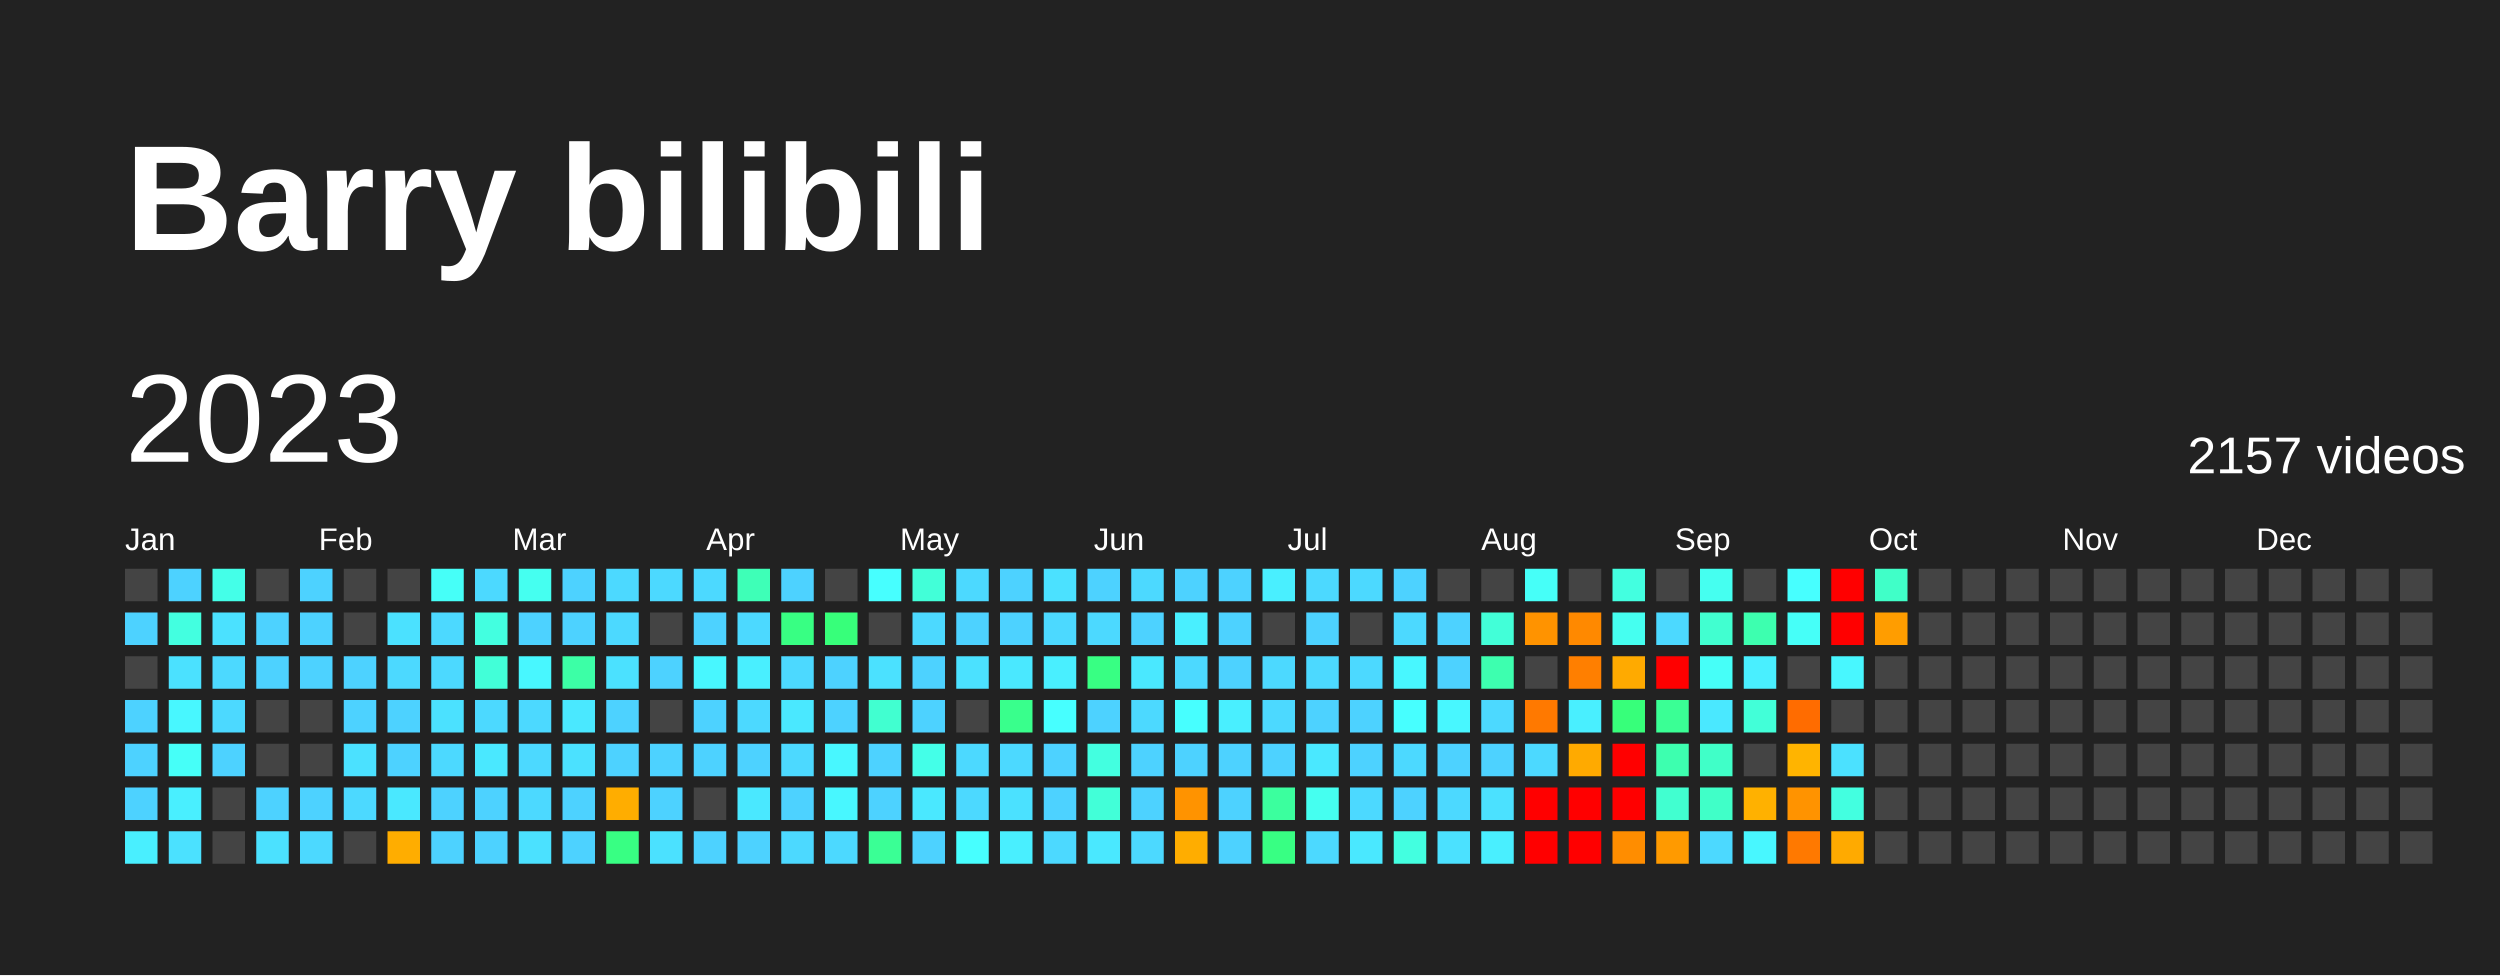
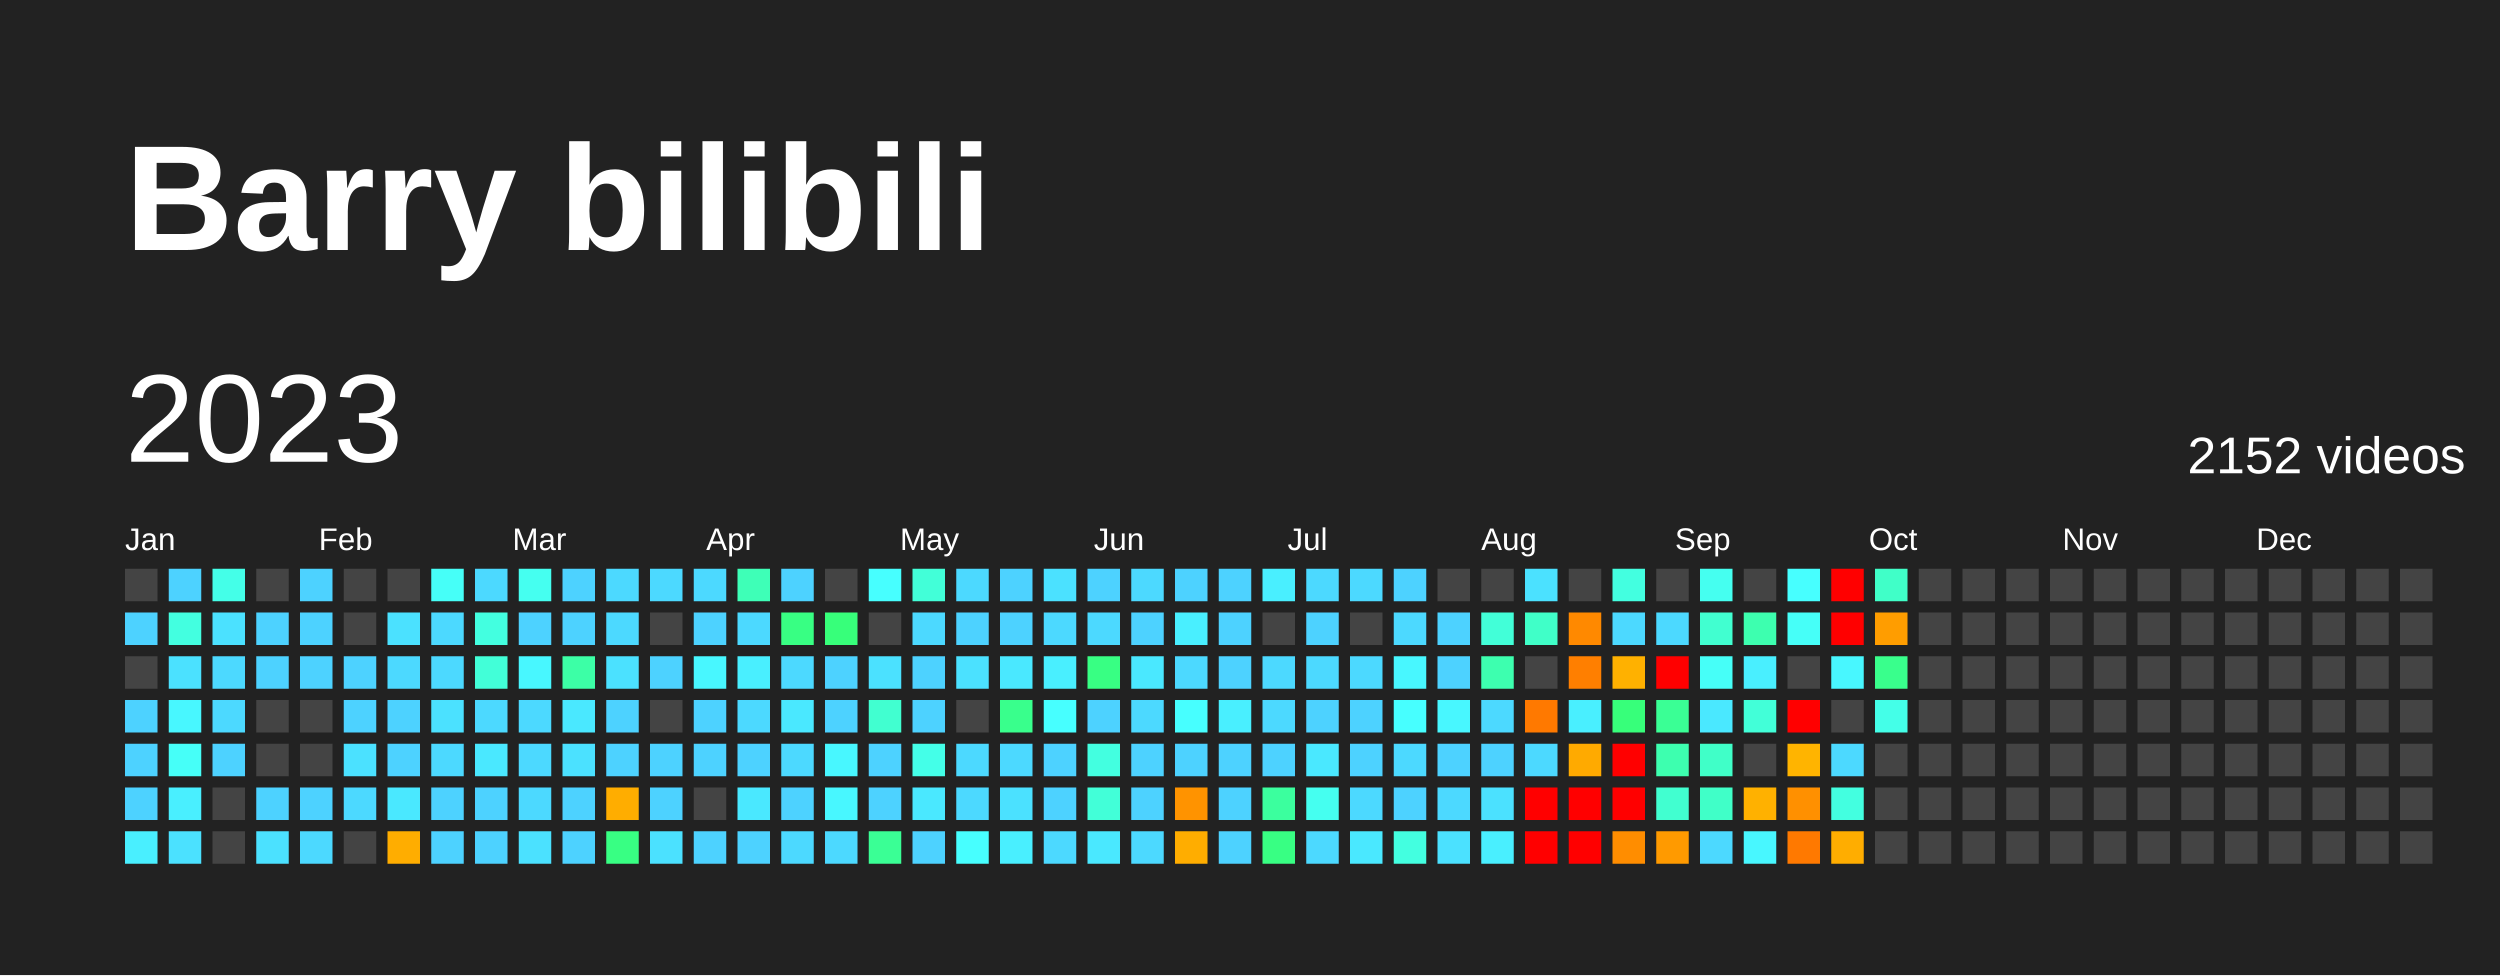
<svg xmlns="http://www.w3.org/2000/svg" baseProfile="full" height="78mm" version="1.1" viewBox="0,0,200,78" width="200mm">
  <defs />
  <rect fill="#222222" height="78" width="200" x="0" y="0" />
  <text fill="#FFFFFF" style="font-size:12px; font-family:Arial; font-weight:bold;" x="10" y="20">Barry bilibili</text>
  <text dominant-baseline="hanging" fill="#FFFFFF" style="font-size:10.0px; font-family:Arial;" x="10" y="30">2023</text>
-   <text dominant-baseline="hanging" fill="#FFFFFF" style="font-size:4.125px; font-family:Arial;" x="175" y="35">2157 videos</text>
+   <text dominant-baseline="hanging" fill="#FFFFFF" style="font-size:4.125px; font-family:Arial;" x="175" y="35">2152 videos</text>
  <text fill="#FFFFFF" style="font-size:2.5px; font-family:Arial" x="10.0" y="44">Jan</text>
  <text fill="#FFFFFF" style="font-size:2.5px; font-family:Arial" x="25.5" y="44">Feb</text>
  <text fill="#FFFFFF" style="font-size:2.5px; font-family:Arial" x="41.0" y="44">Mar</text>
  <text fill="#FFFFFF" style="font-size:2.5px; font-family:Arial" x="56.5" y="44">Apr</text>
  <text fill="#FFFFFF" style="font-size:2.5px; font-family:Arial" x="72.0" y="44">May</text>
  <text fill="#FFFFFF" style="font-size:2.5px; font-family:Arial" x="87.5" y="44">Jun</text>
  <text fill="#FFFFFF" style="font-size:2.5px; font-family:Arial" x="103.0" y="44">Jul</text>
  <text fill="#FFFFFF" style="font-size:2.5px; font-family:Arial" x="118.5" y="44">Aug</text>
  <text fill="#FFFFFF" style="font-size:2.5px; font-family:Arial" x="134.0" y="44">Sep</text>
  <text fill="#FFFFFF" style="font-size:2.5px; font-family:Arial" x="149.5" y="44">Oct</text>
  <text fill="#FFFFFF" style="font-size:2.5px; font-family:Arial" x="165.0" y="44">Nov</text>
  <text fill="#FFFFFF" style="font-size:2.5px; font-family:Arial" x="180.5" y="44">Dec</text>
  <rect fill="#444444" height="2.6" width="2.6" x="10.0" y="45.5" />
  <rect fill="#4dd2ff" height="2.6" width="2.6" x="10.0" y="49.0" />
  <rect fill="#444444" height="2.6" width="2.6" x="10.0" y="52.5" />
  <rect fill="#4dd2ff" height="2.6" width="2.6" x="10.0" y="56.0" />
  <rect fill="#4dd2ff" height="2.6" width="2.6" x="10.0" y="59.5" />
  <rect fill="#4dd2ff" height="2.6" width="2.6" x="10.0" y="63.0" />
  <rect fill="#49efff" height="2.6" width="2.6" x="10.0" y="66.5" />
  <rect fill="#4dd2ff" height="2.6" width="2.6" x="13.5" y="45.5" />
  <rect fill="#43ffe0" height="2.6" width="2.6" x="13.5" y="49.0" />
  <rect fill="#4be1ff" height="2.6" width="2.6" x="13.5" y="52.5" />
  <rect fill="#48f7ff" height="2.6" width="2.6" x="13.5" y="56.0" />
  <rect fill="#46fff8" height="2.6" width="2.6" x="13.5" y="59.5" />
  <rect fill="#49efff" height="2.6" width="2.6" x="13.5" y="63.0" />
  <rect fill="#4be1ff" height="2.6" width="2.6" x="13.5" y="66.5" />
  <rect fill="#44ffe8" height="2.6" width="2.6" x="17.0" y="45.5" />
  <rect fill="#4be1ff" height="2.6" width="2.6" x="17.0" y="49.0" />
  <rect fill="#4cd9ff" height="2.6" width="2.6" x="17.0" y="52.5" />
  <rect fill="#4cd9ff" height="2.6" width="2.6" x="17.0" y="56.0" />
  <rect fill="#4dd2ff" height="2.6" width="2.6" x="17.0" y="59.5" />
  <rect fill="#444444" height="2.6" width="2.6" x="17.0" y="63.0" />
  <rect fill="#444444" height="2.6" width="2.6" x="17.0" y="66.5" />
  <rect fill="#444444" height="2.6" width="2.6" x="20.5" y="45.5" />
  <rect fill="#4dd2ff" height="2.6" width="2.6" x="20.5" y="49.0" />
  <rect fill="#4dd2ff" height="2.6" width="2.6" x="20.5" y="52.5" />
  <rect fill="#444444" height="2.6" width="2.6" x="20.5" y="56.0" />
  <rect fill="#444444" height="2.6" width="2.6" x="20.5" y="59.5" />
  <rect fill="#4dd2ff" height="2.6" width="2.6" x="20.5" y="63.0" />
  <rect fill="#4be1ff" height="2.6" width="2.6" x="20.5" y="66.5" />
  <rect fill="#4dd2ff" height="2.6" width="2.6" x="24.0" y="45.5" />
  <rect fill="#4dd2ff" height="2.6" width="2.6" x="24.0" y="49.0" />
  <rect fill="#4dd2ff" height="2.6" width="2.6" x="24.0" y="52.5" />
  <rect fill="#444444" height="2.6" width="2.6" x="24.0" y="56.0" />
  <rect fill="#444444" height="2.6" width="2.6" x="24.0" y="59.5" />
  <rect fill="#4dd2ff" height="2.6" width="2.6" x="24.0" y="63.0" />
  <rect fill="#4cd9ff" height="2.6" width="2.6" x="24.0" y="66.5" />
  <rect fill="#444444" height="2.6" width="2.6" x="27.5" y="45.5" />
  <rect fill="#444444" height="2.6" width="2.6" x="27.5" y="49.0" />
  <rect fill="#4dd2ff" height="2.6" width="2.6" x="27.5" y="52.5" />
  <rect fill="#4dd2ff" height="2.6" width="2.6" x="27.5" y="56.0" />
  <rect fill="#4be1ff" height="2.6" width="2.6" x="27.5" y="59.5" />
  <rect fill="#4cd9ff" height="2.6" width="2.6" x="27.5" y="63.0" />
  <rect fill="#444444" height="2.6" width="2.6" x="27.5" y="66.5" />
  <rect fill="#444444" height="2.6" width="2.6" x="31.0" y="45.5" />
  <rect fill="#4be1ff" height="2.6" width="2.6" x="31.0" y="49.0" />
  <rect fill="#4cd9ff" height="2.6" width="2.6" x="31.0" y="52.5" />
  <rect fill="#4dd2ff" height="2.6" width="2.6" x="31.0" y="56.0" />
  <rect fill="#4dd2ff" height="2.6" width="2.6" x="31.0" y="59.5" />
  <rect fill="#4ae8ff" height="2.6" width="2.6" x="31.0" y="63.0" />
  <rect fill="#ffad00" height="2.6" width="2.6" x="31.0" y="66.5" />
  <rect fill="#46fff8" height="2.6" width="2.6" x="34.5" y="45.5" />
  <rect fill="#4cd9ff" height="2.6" width="2.6" x="34.5" y="49.0" />
  <rect fill="#4cd9ff" height="2.6" width="2.6" x="34.5" y="52.5" />
  <rect fill="#4be1ff" height="2.6" width="2.6" x="34.5" y="56.0" />
  <rect fill="#4cd9ff" height="2.6" width="2.6" x="34.5" y="59.5" />
  <rect fill="#4dd2ff" height="2.6" width="2.6" x="34.5" y="63.0" />
  <rect fill="#4dd2ff" height="2.6" width="2.6" x="34.5" y="66.5" />
  <rect fill="#4cd9ff" height="2.6" width="2.6" x="38.0" y="45.5" />
  <rect fill="#43ffe0" height="2.6" width="2.6" x="38.0" y="49.0" />
  <rect fill="#42ffd8" height="2.6" width="2.6" x="38.0" y="52.5" />
  <rect fill="#4cd9ff" height="2.6" width="2.6" x="38.0" y="56.0" />
  <rect fill="#4ae8ff" height="2.6" width="2.6" x="38.0" y="59.5" />
  <rect fill="#4dd2ff" height="2.6" width="2.6" x="38.0" y="63.0" />
  <rect fill="#4dd2ff" height="2.6" width="2.6" x="38.0" y="66.5" />
  <rect fill="#45fff0" height="2.6" width="2.6" x="41.5" y="45.5" />
  <rect fill="#4dd2ff" height="2.6" width="2.6" x="41.5" y="49.0" />
  <rect fill="#48f7ff" height="2.6" width="2.6" x="41.5" y="52.5" />
  <rect fill="#4cd9ff" height="2.6" width="2.6" x="41.5" y="56.0" />
  <rect fill="#4cd9ff" height="2.6" width="2.6" x="41.5" y="59.5" />
  <rect fill="#4cd9ff" height="2.6" width="2.6" x="41.5" y="63.0" />
  <rect fill="#4be1ff" height="2.6" width="2.6" x="41.5" y="66.5" />
  <rect fill="#4dd2ff" height="2.6" width="2.6" x="45.0" y="45.5" />
  <rect fill="#4dd2ff" height="2.6" width="2.6" x="45.0" y="49.0" />
  <rect fill="#3cffa6" height="2.6" width="2.6" x="45.0" y="52.5" />
  <rect fill="#4ae8ff" height="2.6" width="2.6" x="45.0" y="56.0" />
  <rect fill="#4be1ff" height="2.6" width="2.6" x="45.0" y="59.5" />
  <rect fill="#4dd2ff" height="2.6" width="2.6" x="45.0" y="63.0" />
  <rect fill="#4dd2ff" height="2.6" width="2.6" x="45.0" y="66.5" />
  <rect fill="#4cd9ff" height="2.6" width="2.6" x="48.5" y="45.5" />
  <rect fill="#4cd9ff" height="2.6" width="2.6" x="48.5" y="49.0" />
  <rect fill="#4be1ff" height="2.6" width="2.6" x="48.5" y="52.5" />
  <rect fill="#4dd2ff" height="2.6" width="2.6" x="48.5" y="56.0" />
  <rect fill="#4dd2ff" height="2.6" width="2.6" x="48.5" y="59.5" />
  <rect fill="#ffad00" height="2.6" width="2.6" x="48.5" y="63.0" />
  <rect fill="#38ff83" height="2.6" width="2.6" x="48.5" y="66.5" />
  <rect fill="#4cd9ff" height="2.6" width="2.6" x="52.0" y="45.5" />
  <rect fill="#444444" height="2.6" width="2.6" x="52.0" y="49.0" />
  <rect fill="#4dd2ff" height="2.6" width="2.6" x="52.0" y="52.5" />
  <rect fill="#444444" height="2.6" width="2.6" x="52.0" y="56.0" />
  <rect fill="#4dd2ff" height="2.6" width="2.6" x="52.0" y="59.5" />
  <rect fill="#4dd2ff" height="2.6" width="2.6" x="52.0" y="63.0" />
  <rect fill="#4be1ff" height="2.6" width="2.6" x="52.0" y="66.5" />
  <rect fill="#4cd9ff" height="2.6" width="2.6" x="55.5" y="45.5" />
  <rect fill="#4dd2ff" height="2.6" width="2.6" x="55.5" y="49.0" />
  <rect fill="#48f7ff" height="2.6" width="2.6" x="55.5" y="52.5" />
  <rect fill="#4dd2ff" height="2.6" width="2.6" x="55.5" y="56.0" />
  <rect fill="#4dd2ff" height="2.6" width="2.6" x="55.5" y="59.5" />
  <rect fill="#444444" height="2.6" width="2.6" x="55.5" y="63.0" />
  <rect fill="#4dd2ff" height="2.6" width="2.6" x="55.5" y="66.5" />
  <rect fill="#3effb7" height="2.6" width="2.6" x="59.0" y="45.5" />
  <rect fill="#4cd9ff" height="2.6" width="2.6" x="59.0" y="49.0" />
  <rect fill="#49efff" height="2.6" width="2.6" x="59.0" y="52.5" />
  <rect fill="#4cd9ff" height="2.6" width="2.6" x="59.0" y="56.0" />
  <rect fill="#4dd2ff" height="2.6" width="2.6" x="59.0" y="59.5" />
  <rect fill="#4ae8ff" height="2.6" width="2.6" x="59.0" y="63.0" />
  <rect fill="#4dd2ff" height="2.6" width="2.6" x="59.0" y="66.5" />
  <rect fill="#4dd2ff" height="2.6" width="2.6" x="62.5" y="45.5" />
  <rect fill="#38ff83" height="2.6" width="2.6" x="62.5" y="49.0" />
  <rect fill="#4cd9ff" height="2.6" width="2.6" x="62.5" y="52.5" />
  <rect fill="#4ae8ff" height="2.6" width="2.6" x="62.5" y="56.0" />
  <rect fill="#4cd9ff" height="2.6" width="2.6" x="62.5" y="59.5" />
  <rect fill="#4dd2ff" height="2.6" width="2.6" x="62.5" y="63.0" />
  <rect fill="#4cd9ff" height="2.6" width="2.6" x="62.5" y="66.5" />
  <rect fill="#444444" height="2.6" width="2.6" x="66.0" y="45.5" />
  <rect fill="#37ff7a" height="2.6" width="2.6" x="66.0" y="49.0" />
  <rect fill="#4dd2ff" height="2.6" width="2.6" x="66.0" y="52.5" />
  <rect fill="#4dd2ff" height="2.6" width="2.6" x="66.0" y="56.0" />
  <rect fill="#48f7ff" height="2.6" width="2.6" x="66.0" y="59.5" />
  <rect fill="#48f7ff" height="2.6" width="2.6" x="66.0" y="63.0" />
  <rect fill="#4cd9ff" height="2.6" width="2.6" x="66.0" y="66.5" />
  <rect fill="#47ffff" height="2.6" width="2.6" x="69.5" y="45.5" />
  <rect fill="#444444" height="2.6" width="2.6" x="69.5" y="49.0" />
  <rect fill="#4be1ff" height="2.6" width="2.6" x="69.5" y="52.5" />
  <rect fill="#41ffd0" height="2.6" width="2.6" x="69.5" y="56.0" />
  <rect fill="#4dd2ff" height="2.6" width="2.6" x="69.5" y="59.5" />
  <rect fill="#4dd2ff" height="2.6" width="2.6" x="69.5" y="63.0" />
  <rect fill="#3aff95" height="2.6" width="2.6" x="69.5" y="66.5" />
  <rect fill="#42ffd8" height="2.6" width="2.6" x="73.0" y="45.5" />
  <rect fill="#4cd9ff" height="2.6" width="2.6" x="73.0" y="49.0" />
  <rect fill="#4dd2ff" height="2.6" width="2.6" x="73.0" y="52.5" />
  <rect fill="#4dd2ff" height="2.6" width="2.6" x="73.0" y="56.0" />
  <rect fill="#44ffe8" height="2.6" width="2.6" x="73.0" y="59.5" />
  <rect fill="#4ae8ff" height="2.6" width="2.6" x="73.0" y="63.0" />
  <rect fill="#4dd2ff" height="2.6" width="2.6" x="73.0" y="66.5" />
  <rect fill="#4cd9ff" height="2.6" width="2.6" x="76.5" y="45.5" />
  <rect fill="#4dd2ff" height="2.6" width="2.6" x="76.5" y="49.0" />
  <rect fill="#4be1ff" height="2.6" width="2.6" x="76.5" y="52.5" />
  <rect fill="#444444" height="2.6" width="2.6" x="76.5" y="56.0" />
  <rect fill="#4cd9ff" height="2.6" width="2.6" x="76.5" y="59.5" />
  <rect fill="#4cd9ff" height="2.6" width="2.6" x="76.5" y="63.0" />
  <rect fill="#47ffff" height="2.6" width="2.6" x="76.5" y="66.5" />
  <rect fill="#4dd2ff" height="2.6" width="2.6" x="80.0" y="45.5" />
  <rect fill="#4dd2ff" height="2.6" width="2.6" x="80.0" y="49.0" />
  <rect fill="#4ae8ff" height="2.6" width="2.6" x="80.0" y="52.5" />
  <rect fill="#39ff8c" height="2.6" width="2.6" x="80.0" y="56.0" />
  <rect fill="#4cd9ff" height="2.6" width="2.6" x="80.0" y="59.5" />
  <rect fill="#4be1ff" height="2.6" width="2.6" x="80.0" y="63.0" />
  <rect fill="#49efff" height="2.6" width="2.6" x="80.0" y="66.5" />
  <rect fill="#4be1ff" height="2.6" width="2.6" x="83.5" y="45.5" />
  <rect fill="#4cd9ff" height="2.6" width="2.6" x="83.5" y="49.0" />
  <rect fill="#49efff" height="2.6" width="2.6" x="83.5" y="52.5" />
  <rect fill="#47ffff" height="2.6" width="2.6" x="83.5" y="56.0" />
  <rect fill="#4dd2ff" height="2.6" width="2.6" x="83.5" y="59.5" />
  <rect fill="#4dd2ff" height="2.6" width="2.6" x="83.5" y="63.0" />
  <rect fill="#4cd9ff" height="2.6" width="2.6" x="83.5" y="66.5" />
  <rect fill="#4dd2ff" height="2.6" width="2.6" x="87.0" y="45.5" />
  <rect fill="#4cd9ff" height="2.6" width="2.6" x="87.0" y="49.0" />
  <rect fill="#38ff83" height="2.6" width="2.6" x="87.0" y="52.5" />
  <rect fill="#4dd2ff" height="2.6" width="2.6" x="87.0" y="56.0" />
  <rect fill="#43ffe0" height="2.6" width="2.6" x="87.0" y="59.5" />
  <rect fill="#42ffd8" height="2.6" width="2.6" x="87.0" y="63.0" />
  <rect fill="#4ae8ff" height="2.6" width="2.6" x="87.0" y="66.5" />
  <rect fill="#4cd9ff" height="2.6" width="2.6" x="90.5" y="45.5" />
  <rect fill="#4dd2ff" height="2.6" width="2.6" x="90.5" y="49.0" />
  <rect fill="#4ae8ff" height="2.6" width="2.6" x="90.5" y="52.5" />
  <rect fill="#4cd9ff" height="2.6" width="2.6" x="90.5" y="56.0" />
  <rect fill="#4dd2ff" height="2.6" width="2.6" x="90.5" y="59.5" />
  <rect fill="#4dd2ff" height="2.6" width="2.6" x="90.5" y="63.0" />
  <rect fill="#4cd9ff" height="2.6" width="2.6" x="90.5" y="66.5" />
  <rect fill="#4dd2ff" height="2.6" width="2.6" x="94.0" y="45.5" />
  <rect fill="#49efff" height="2.6" width="2.6" x="94.0" y="49.0" />
  <rect fill="#4cd9ff" height="2.6" width="2.6" x="94.0" y="52.5" />
  <rect fill="#47ffff" height="2.6" width="2.6" x="94.0" y="56.0" />
  <rect fill="#4dd2ff" height="2.6" width="2.6" x="94.0" y="59.5" />
  <rect fill="#ff9300" height="2.6" width="2.6" x="94.0" y="63.0" />
  <rect fill="#ffad00" height="2.6" width="2.6" x="94.0" y="66.5" />
  <rect fill="#4dd2ff" height="2.6" width="2.6" x="97.5" y="45.5" />
  <rect fill="#4dd2ff" height="2.6" width="2.6" x="97.5" y="49.0" />
  <rect fill="#4dd2ff" height="2.6" width="2.6" x="97.5" y="52.5" />
  <rect fill="#49efff" height="2.6" width="2.6" x="97.5" y="56.0" />
  <rect fill="#4dd2ff" height="2.6" width="2.6" x="97.5" y="59.5" />
  <rect fill="#4dd2ff" height="2.6" width="2.6" x="97.5" y="63.0" />
  <rect fill="#4dd2ff" height="2.6" width="2.6" x="97.5" y="66.5" />
  <rect fill="#49efff" height="2.6" width="2.6" x="101.0" y="45.5" />
  <rect fill="#444444" height="2.6" width="2.6" x="101.0" y="49.0" />
  <rect fill="#4cd9ff" height="2.6" width="2.6" x="101.0" y="52.5" />
  <rect fill="#4cd9ff" height="2.6" width="2.6" x="101.0" y="56.0" />
  <rect fill="#4dd2ff" height="2.6" width="2.6" x="101.0" y="59.5" />
  <rect fill="#3bff9e" height="2.6" width="2.6" x="101.0" y="63.0" />
  <rect fill="#38ff83" height="2.6" width="2.6" x="101.0" y="66.5" />
  <rect fill="#4cd9ff" height="2.6" width="2.6" x="104.5" y="45.5" />
  <rect fill="#4dd2ff" height="2.6" width="2.6" x="104.5" y="49.0" />
  <rect fill="#4cd9ff" height="2.6" width="2.6" x="104.5" y="52.5" />
  <rect fill="#4dd2ff" height="2.6" width="2.6" x="104.5" y="56.0" />
  <rect fill="#4ae8ff" height="2.6" width="2.6" x="104.5" y="59.5" />
  <rect fill="#45fff0" height="2.6" width="2.6" x="104.5" y="63.0" />
  <rect fill="#4cd9ff" height="2.6" width="2.6" x="104.5" y="66.5" />
  <rect fill="#4cd9ff" height="2.6" width="2.6" x="108.0" y="45.5" />
  <rect fill="#444444" height="2.6" width="2.6" x="108.0" y="49.0" />
  <rect fill="#4cd9ff" height="2.6" width="2.6" x="108.0" y="52.5" />
  <rect fill="#4dd2ff" height="2.6" width="2.6" x="108.0" y="56.0" />
  <rect fill="#4dd2ff" height="2.6" width="2.6" x="108.0" y="59.5" />
  <rect fill="#4cd9ff" height="2.6" width="2.6" x="108.0" y="63.0" />
  <rect fill="#4ae8ff" height="2.6" width="2.6" x="108.0" y="66.5" />
  <rect fill="#4dd2ff" height="2.6" width="2.6" x="111.5" y="45.5" />
  <rect fill="#4cd9ff" height="2.6" width="2.6" x="111.5" y="49.0" />
  <rect fill="#48f7ff" height="2.6" width="2.6" x="111.5" y="52.5" />
  <rect fill="#47ffff" height="2.6" width="2.6" x="111.5" y="56.0" />
  <rect fill="#4cd9ff" height="2.6" width="2.6" x="111.5" y="59.5" />
  <rect fill="#4dd2ff" height="2.6" width="2.6" x="111.5" y="63.0" />
  <rect fill="#43ffe0" height="2.6" width="2.6" x="111.5" y="66.5" />
  <rect fill="#444444" height="2.6" width="2.6" x="115.0" y="45.5" />
  <rect fill="#4dd2ff" height="2.6" width="2.6" x="115.0" y="49.0" />
  <rect fill="#4dd2ff" height="2.6" width="2.6" x="115.0" y="52.5" />
  <rect fill="#48f7ff" height="2.6" width="2.6" x="115.0" y="56.0" />
  <rect fill="#4dd2ff" height="2.6" width="2.6" x="115.0" y="59.5" />
  <rect fill="#4cd9ff" height="2.6" width="2.6" x="115.0" y="63.0" />
  <rect fill="#4be1ff" height="2.6" width="2.6" x="115.0" y="66.5" />
  <rect fill="#444444" height="2.6" width="2.6" x="118.5" y="45.5" />
  <rect fill="#42ffd8" height="2.6" width="2.6" x="118.5" y="49.0" />
  <rect fill="#3dffaf" height="2.6" width="2.6" x="118.5" y="52.5" />
  <rect fill="#4cd9ff" height="2.6" width="2.6" x="118.5" y="56.0" />
  <rect fill="#4dd2ff" height="2.6" width="2.6" x="118.5" y="59.5" />
  <rect fill="#4be1ff" height="2.6" width="2.6" x="118.5" y="63.0" />
  <rect fill="#49efff" height="2.6" width="2.6" x="118.5" y="66.5" />
-   <rect fill="#46fff8" height="2.6" width="2.6" x="122.0" y="45.5" />
-   <rect fill="#ff9300" height="2.6" width="2.6" x="122.0" y="49.0" />
+   <rect fill="#4be1ff" height="2.6" width="2.6" x="122.0" y="45.5" />
+   <rect fill="#40ffc8" height="2.6" width="2.6" x="122.0" y="49.0" />
  <rect fill="#444444" height="2.6" width="2.6" x="122.0" y="52.5" />
  <rect fill="#ff7900" height="2.6" width="2.6" x="122.0" y="56.0" />
  <rect fill="#4cd9ff" height="2.6" width="2.6" x="122.0" y="59.5" />
  <rect fill="red" height="2.6" width="2.6" x="122.0" y="63.0" />
  <rect fill="red" height="2.6" width="2.6" x="122.0" y="66.5" />
  <rect fill="#444444" height="2.6" width="2.6" x="125.5" y="45.5" />
  <rect fill="#ff8900" height="2.6" width="2.6" x="125.5" y="49.0" />
  <rect fill="#ff7f00" height="2.6" width="2.6" x="125.5" y="52.5" />
  <rect fill="#49efff" height="2.6" width="2.6" x="125.5" y="56.0" />
  <rect fill="#ffaa00" height="2.6" width="2.6" x="125.5" y="59.5" />
  <rect fill="red" height="2.6" width="2.6" x="125.5" y="63.0" />
  <rect fill="red" height="2.6" width="2.6" x="125.5" y="66.5" />
  <rect fill="#43ffe0" height="2.6" width="2.6" x="129.0" y="45.5" />
-   <rect fill="#45fff0" height="2.6" width="2.6" x="129.0" y="49.0" />
-   <rect fill="#ffaa00" height="2.6" width="2.6" x="129.0" y="52.5" />
+   <rect fill="#4cd9ff" height="2.6" width="2.6" x="129.0" y="49.0" />
+   <rect fill="#ffb100" height="2.6" width="2.6" x="129.0" y="52.5" />
  <rect fill="#37ff7a" height="2.6" width="2.6" x="129.0" y="56.0" />
  <rect fill="red" height="2.6" width="2.6" x="129.0" y="59.5" />
  <rect fill="red" height="2.6" width="2.6" x="129.0" y="63.0" />
  <rect fill="#ff8d00" height="2.6" width="2.6" x="129.0" y="66.5" />
  <rect fill="#444444" height="2.6" width="2.6" x="132.5" y="45.5" />
  <rect fill="#4cd9ff" height="2.6" width="2.6" x="132.5" y="49.0" />
  <rect fill="red" height="2.6" width="2.6" x="132.5" y="52.5" />
  <rect fill="#3aff95" height="2.6" width="2.6" x="132.5" y="56.0" />
  <rect fill="#3dffaf" height="2.6" width="2.6" x="132.5" y="59.5" />
  <rect fill="#41ffd0" height="2.6" width="2.6" x="132.5" y="63.0" />
  <rect fill="#ff9a00" height="2.6" width="2.6" x="132.5" y="66.5" />
  <rect fill="#45fff0" height="2.6" width="2.6" x="136.0" y="45.5" />
  <rect fill="#41ffd0" height="2.6" width="2.6" x="136.0" y="49.0" />
  <rect fill="#46fff8" height="2.6" width="2.6" x="136.0" y="52.5" />
  <rect fill="#4ae8ff" height="2.6" width="2.6" x="136.0" y="56.0" />
  <rect fill="#40ffc8" height="2.6" width="2.6" x="136.0" y="59.5" />
  <rect fill="#40ffc8" height="2.6" width="2.6" x="136.0" y="63.0" />
  <rect fill="#4cd9ff" height="2.6" width="2.6" x="136.0" y="66.5" />
  <rect fill="#444444" height="2.6" width="2.6" x="139.5" y="45.5" />
  <rect fill="#3dffaf" height="2.6" width="2.6" x="139.5" y="49.0" />
  <rect fill="#49efff" height="2.6" width="2.6" x="139.5" y="52.5" />
  <rect fill="#42ffd8" height="2.6" width="2.6" x="139.5" y="56.0" />
  <rect fill="#444444" height="2.6" width="2.6" x="139.5" y="59.5" />
  <rect fill="#ffb100" height="2.6" width="2.6" x="139.5" y="63.0" />
  <rect fill="#48f7ff" height="2.6" width="2.6" x="139.5" y="66.5" />
  <rect fill="#47ffff" height="2.6" width="2.6" x="143.0" y="45.5" />
  <rect fill="#46fff8" height="2.6" width="2.6" x="143.0" y="49.0" />
  <rect fill="#444444" height="2.6" width="2.6" x="143.0" y="52.5" />
-   <rect fill="#ff6c00" height="2.6" width="2.6" x="143.0" y="56.0" />
+   <rect fill="red" height="2.6" width="2.6" x="143.0" y="56.0" />
  <rect fill="#ffb400" height="2.6" width="2.6" x="143.0" y="59.5" />
-   <rect fill="#ff9300" height="2.6" width="2.6" x="143.0" y="63.0" />
+   <rect fill="#ff9000" height="2.6" width="2.6" x="143.0" y="63.0" />
  <rect fill="#ff7900" height="2.6" width="2.6" x="143.0" y="66.5" />
  <rect fill="red" height="2.6" width="2.6" x="146.5" y="45.5" />
  <rect fill="red" height="2.6" width="2.6" x="146.5" y="49.0" />
  <rect fill="#48f7ff" height="2.6" width="2.6" x="146.5" y="52.5" />
  <rect fill="#444444" height="2.6" width="2.6" x="146.5" y="56.0" />
-   <rect fill="#4be1ff" height="2.6" width="2.6" x="146.5" y="59.5" />
+   <rect fill="#4cd9ff" height="2.6" width="2.6" x="146.5" y="59.5" />
  <rect fill="#43ffe0" height="2.6" width="2.6" x="146.5" y="63.0" />
-   <rect fill="#ffaa00" height="2.6" width="2.6" x="146.5" y="66.5" />
+   <rect fill="#ffad00" height="2.6" width="2.6" x="146.5" y="66.5" />
  <rect fill="#40ffc8" height="2.6" width="2.6" x="150.0" y="45.5" />
  <rect fill="#ff9d00" height="2.6" width="2.6" x="150.0" y="49.0" />
-   <rect fill="#444444" height="2.6" width="2.6" x="150.0" y="52.5" />
-   <rect fill="#444444" height="2.6" width="2.6" x="150.0" y="56.0" />
+   <rect fill="#39ff8c" height="2.6" width="2.6" x="150.0" y="52.5" />
+   <rect fill="#44ffe8" height="2.6" width="2.6" x="150.0" y="56.0" />
  <rect fill="#444444" height="2.6" width="2.6" x="150.0" y="59.5" />
  <rect fill="#444444" height="2.6" width="2.6" x="150.0" y="63.0" />
  <rect fill="#444444" height="2.6" width="2.6" x="150.0" y="66.5" />
  <rect fill="#444444" height="2.6" width="2.6" x="153.5" y="45.5" />
  <rect fill="#444444" height="2.6" width="2.6" x="153.5" y="49.0" />
  <rect fill="#444444" height="2.6" width="2.6" x="153.5" y="52.5" />
  <rect fill="#444444" height="2.6" width="2.6" x="153.5" y="56.0" />
  <rect fill="#444444" height="2.6" width="2.6" x="153.5" y="59.5" />
  <rect fill="#444444" height="2.6" width="2.6" x="153.5" y="63.0" />
  <rect fill="#444444" height="2.6" width="2.6" x="153.5" y="66.5" />
  <rect fill="#444444" height="2.6" width="2.6" x="157.0" y="45.5" />
  <rect fill="#444444" height="2.6" width="2.6" x="157.0" y="49.0" />
  <rect fill="#444444" height="2.6" width="2.6" x="157.0" y="52.5" />
  <rect fill="#444444" height="2.6" width="2.6" x="157.0" y="56.0" />
  <rect fill="#444444" height="2.6" width="2.6" x="157.0" y="59.5" />
  <rect fill="#444444" height="2.6" width="2.6" x="157.0" y="63.0" />
  <rect fill="#444444" height="2.6" width="2.6" x="157.0" y="66.5" />
  <rect fill="#444444" height="2.6" width="2.6" x="160.5" y="45.5" />
  <rect fill="#444444" height="2.6" width="2.6" x="160.5" y="49.0" />
  <rect fill="#444444" height="2.6" width="2.6" x="160.5" y="52.5" />
  <rect fill="#444444" height="2.6" width="2.6" x="160.5" y="56.0" />
  <rect fill="#444444" height="2.6" width="2.6" x="160.5" y="59.5" />
  <rect fill="#444444" height="2.6" width="2.6" x="160.5" y="63.0" />
  <rect fill="#444444" height="2.6" width="2.6" x="160.5" y="66.5" />
  <rect fill="#444444" height="2.6" width="2.6" x="164.0" y="45.5" />
  <rect fill="#444444" height="2.6" width="2.6" x="164.0" y="49.0" />
  <rect fill="#444444" height="2.6" width="2.6" x="164.0" y="52.5" />
  <rect fill="#444444" height="2.6" width="2.6" x="164.0" y="56.0" />
  <rect fill="#444444" height="2.6" width="2.6" x="164.0" y="59.5" />
  <rect fill="#444444" height="2.6" width="2.6" x="164.0" y="63.0" />
  <rect fill="#444444" height="2.6" width="2.6" x="164.0" y="66.5" />
  <rect fill="#444444" height="2.6" width="2.6" x="167.5" y="45.5" />
  <rect fill="#444444" height="2.6" width="2.6" x="167.5" y="49.0" />
  <rect fill="#444444" height="2.6" width="2.6" x="167.5" y="52.5" />
  <rect fill="#444444" height="2.6" width="2.6" x="167.5" y="56.0" />
  <rect fill="#444444" height="2.6" width="2.6" x="167.5" y="59.5" />
  <rect fill="#444444" height="2.6" width="2.6" x="167.5" y="63.0" />
  <rect fill="#444444" height="2.6" width="2.6" x="167.5" y="66.5" />
  <rect fill="#444444" height="2.6" width="2.6" x="171.0" y="45.5" />
  <rect fill="#444444" height="2.6" width="2.6" x="171.0" y="49.0" />
  <rect fill="#444444" height="2.6" width="2.6" x="171.0" y="52.5" />
  <rect fill="#444444" height="2.6" width="2.6" x="171.0" y="56.0" />
  <rect fill="#444444" height="2.6" width="2.6" x="171.0" y="59.5" />
  <rect fill="#444444" height="2.6" width="2.6" x="171.0" y="63.0" />
  <rect fill="#444444" height="2.6" width="2.6" x="171.0" y="66.5" />
  <rect fill="#444444" height="2.6" width="2.6" x="174.5" y="45.5" />
  <rect fill="#444444" height="2.6" width="2.6" x="174.5" y="49.0" />
  <rect fill="#444444" height="2.6" width="2.6" x="174.5" y="52.5" />
  <rect fill="#444444" height="2.6" width="2.6" x="174.5" y="56.0" />
  <rect fill="#444444" height="2.6" width="2.6" x="174.5" y="59.5" />
  <rect fill="#444444" height="2.6" width="2.6" x="174.5" y="63.0" />
  <rect fill="#444444" height="2.6" width="2.6" x="174.5" y="66.5" />
  <rect fill="#444444" height="2.6" width="2.6" x="178.0" y="45.5" />
  <rect fill="#444444" height="2.6" width="2.6" x="178.0" y="49.0" />
  <rect fill="#444444" height="2.6" width="2.6" x="178.0" y="52.5" />
  <rect fill="#444444" height="2.6" width="2.6" x="178.0" y="56.0" />
  <rect fill="#444444" height="2.6" width="2.6" x="178.0" y="59.5" />
  <rect fill="#444444" height="2.6" width="2.6" x="178.0" y="63.0" />
  <rect fill="#444444" height="2.6" width="2.6" x="178.0" y="66.5" />
  <rect fill="#444444" height="2.6" width="2.6" x="181.5" y="45.5" />
  <rect fill="#444444" height="2.6" width="2.6" x="181.5" y="49.0" />
  <rect fill="#444444" height="2.6" width="2.6" x="181.5" y="52.5" />
  <rect fill="#444444" height="2.6" width="2.6" x="181.5" y="56.0" />
  <rect fill="#444444" height="2.6" width="2.6" x="181.5" y="59.5" />
  <rect fill="#444444" height="2.6" width="2.6" x="181.5" y="63.0" />
  <rect fill="#444444" height="2.6" width="2.6" x="181.5" y="66.5" />
  <rect fill="#444444" height="2.6" width="2.6" x="185.0" y="45.5" />
  <rect fill="#444444" height="2.6" width="2.6" x="185.0" y="49.0" />
  <rect fill="#444444" height="2.6" width="2.6" x="185.0" y="52.5" />
  <rect fill="#444444" height="2.6" width="2.6" x="185.0" y="56.0" />
  <rect fill="#444444" height="2.6" width="2.6" x="185.0" y="59.5" />
  <rect fill="#444444" height="2.6" width="2.6" x="185.0" y="63.0" />
  <rect fill="#444444" height="2.6" width="2.6" x="185.0" y="66.5" />
  <rect fill="#444444" height="2.6" width="2.6" x="188.5" y="45.5" />
  <rect fill="#444444" height="2.6" width="2.6" x="188.5" y="49.0" />
  <rect fill="#444444" height="2.6" width="2.6" x="188.5" y="52.5" />
  <rect fill="#444444" height="2.6" width="2.6" x="188.5" y="56.0" />
  <rect fill="#444444" height="2.6" width="2.6" x="188.5" y="59.5" />
  <rect fill="#444444" height="2.6" width="2.6" x="188.5" y="63.0" />
  <rect fill="#444444" height="2.6" width="2.6" x="188.5" y="66.5" />
  <rect fill="#444444" height="2.6" width="2.6" x="192.0" y="45.5" />
  <rect fill="#444444" height="2.6" width="2.6" x="192.0" y="49.0" />
  <rect fill="#444444" height="2.6" width="2.6" x="192.0" y="52.5" />
  <rect fill="#444444" height="2.6" width="2.6" x="192.0" y="56.0" />
  <rect fill="#444444" height="2.6" width="2.6" x="192.0" y="59.5" />
  <rect fill="#444444" height="2.6" width="2.6" x="192.0" y="63.0" />
  <rect fill="#444444" height="2.6" width="2.6" x="192.0" y="66.5" />
</svg>
